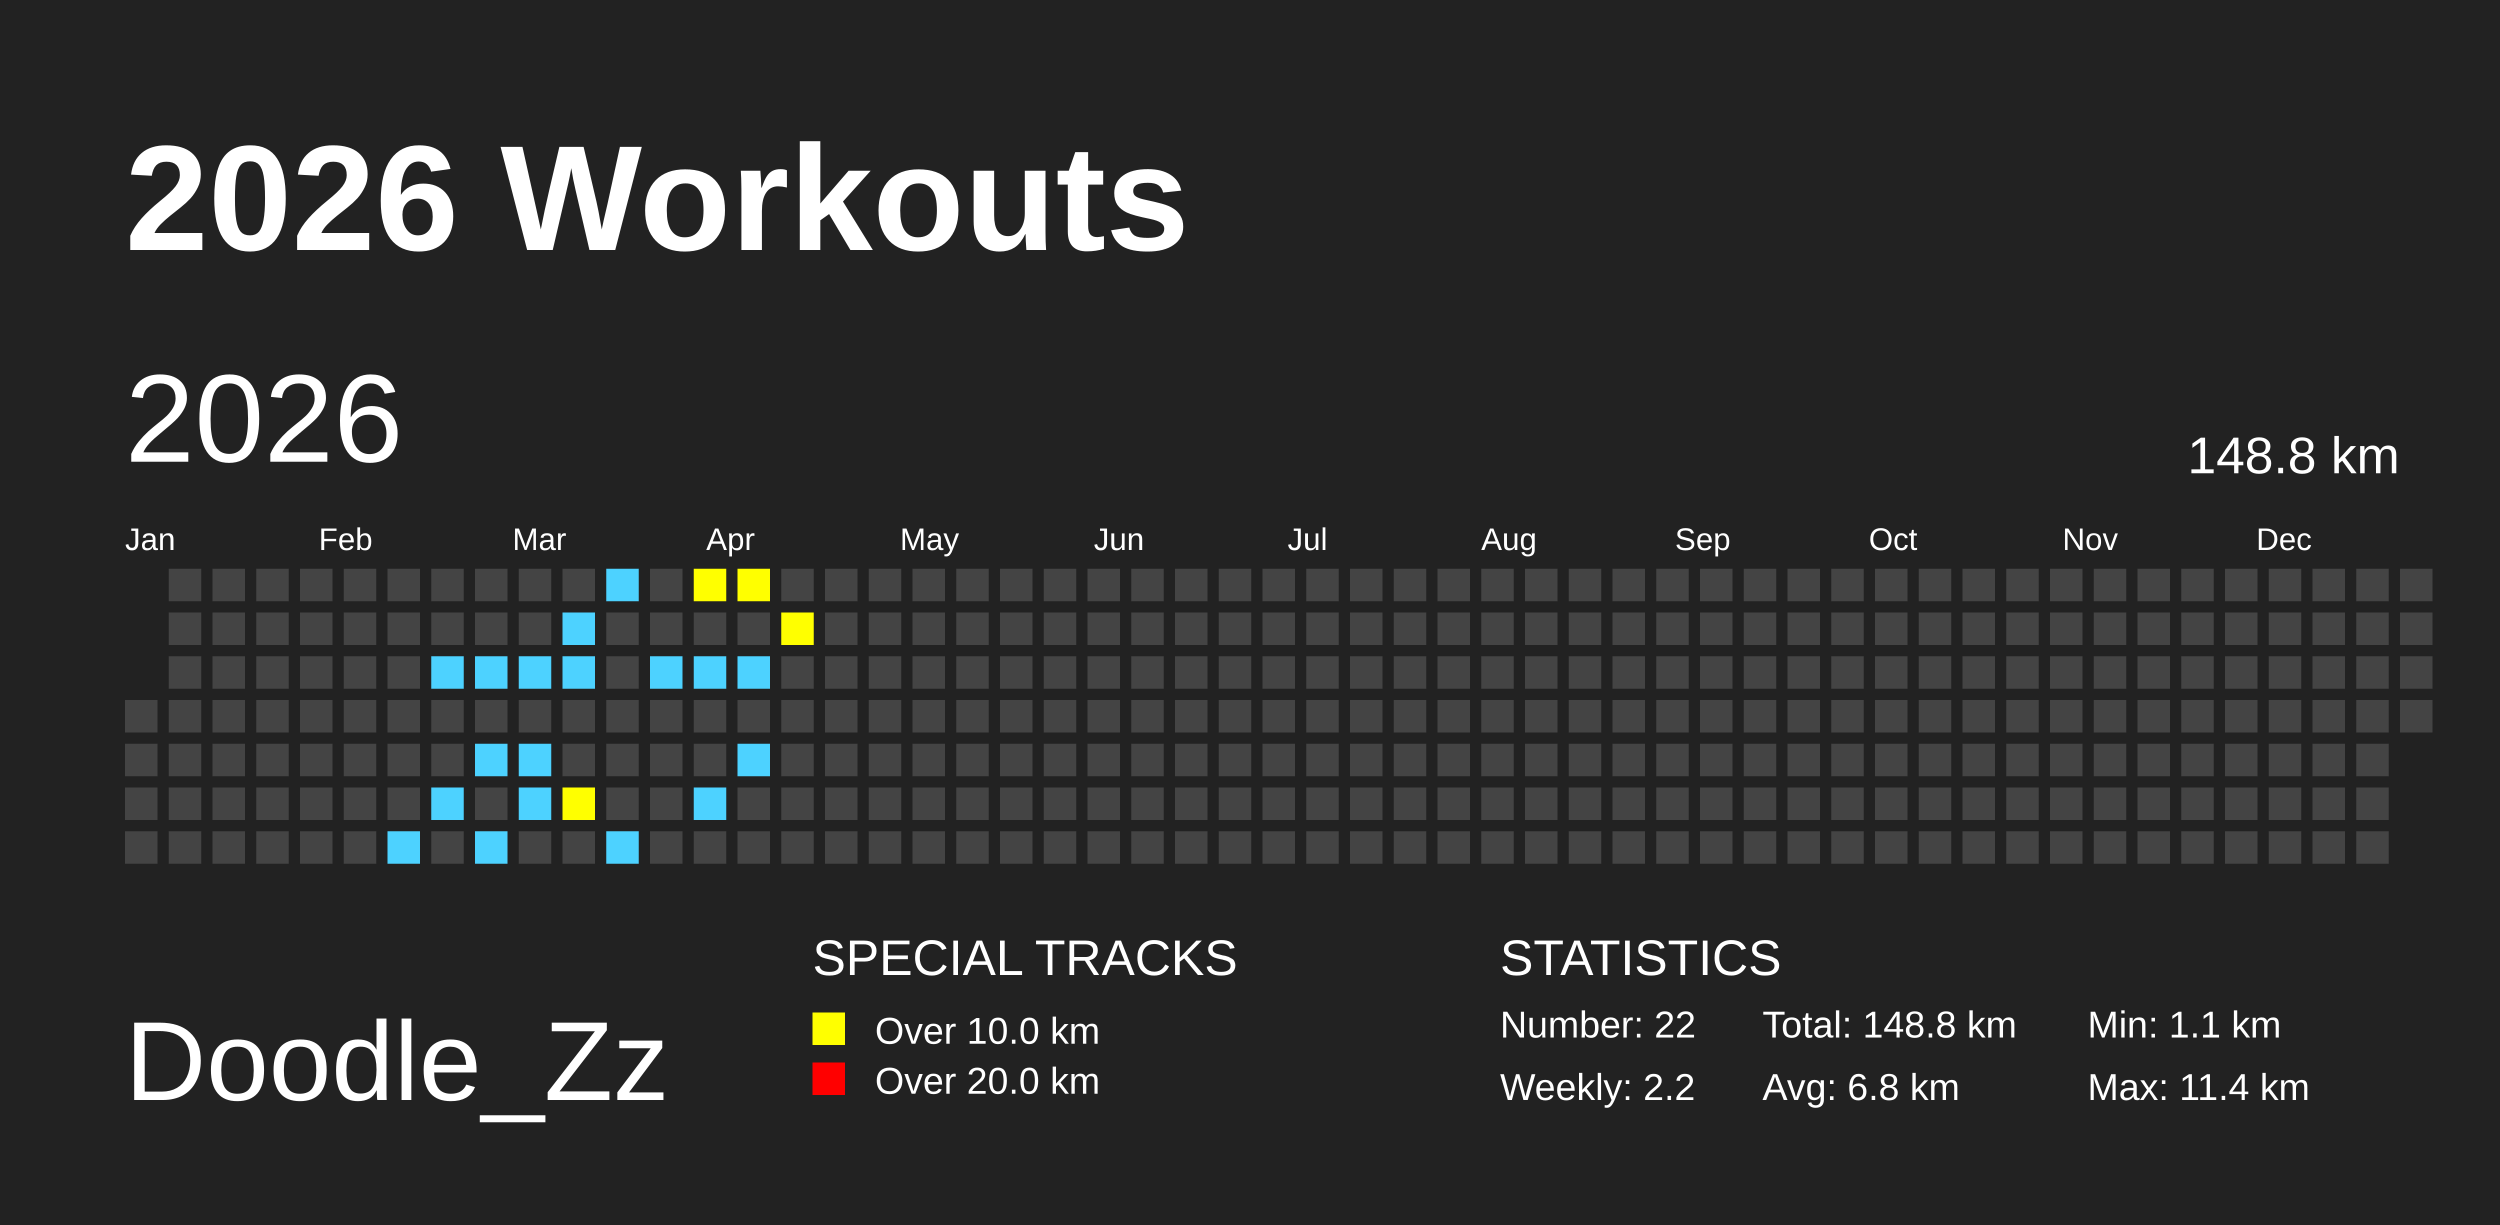
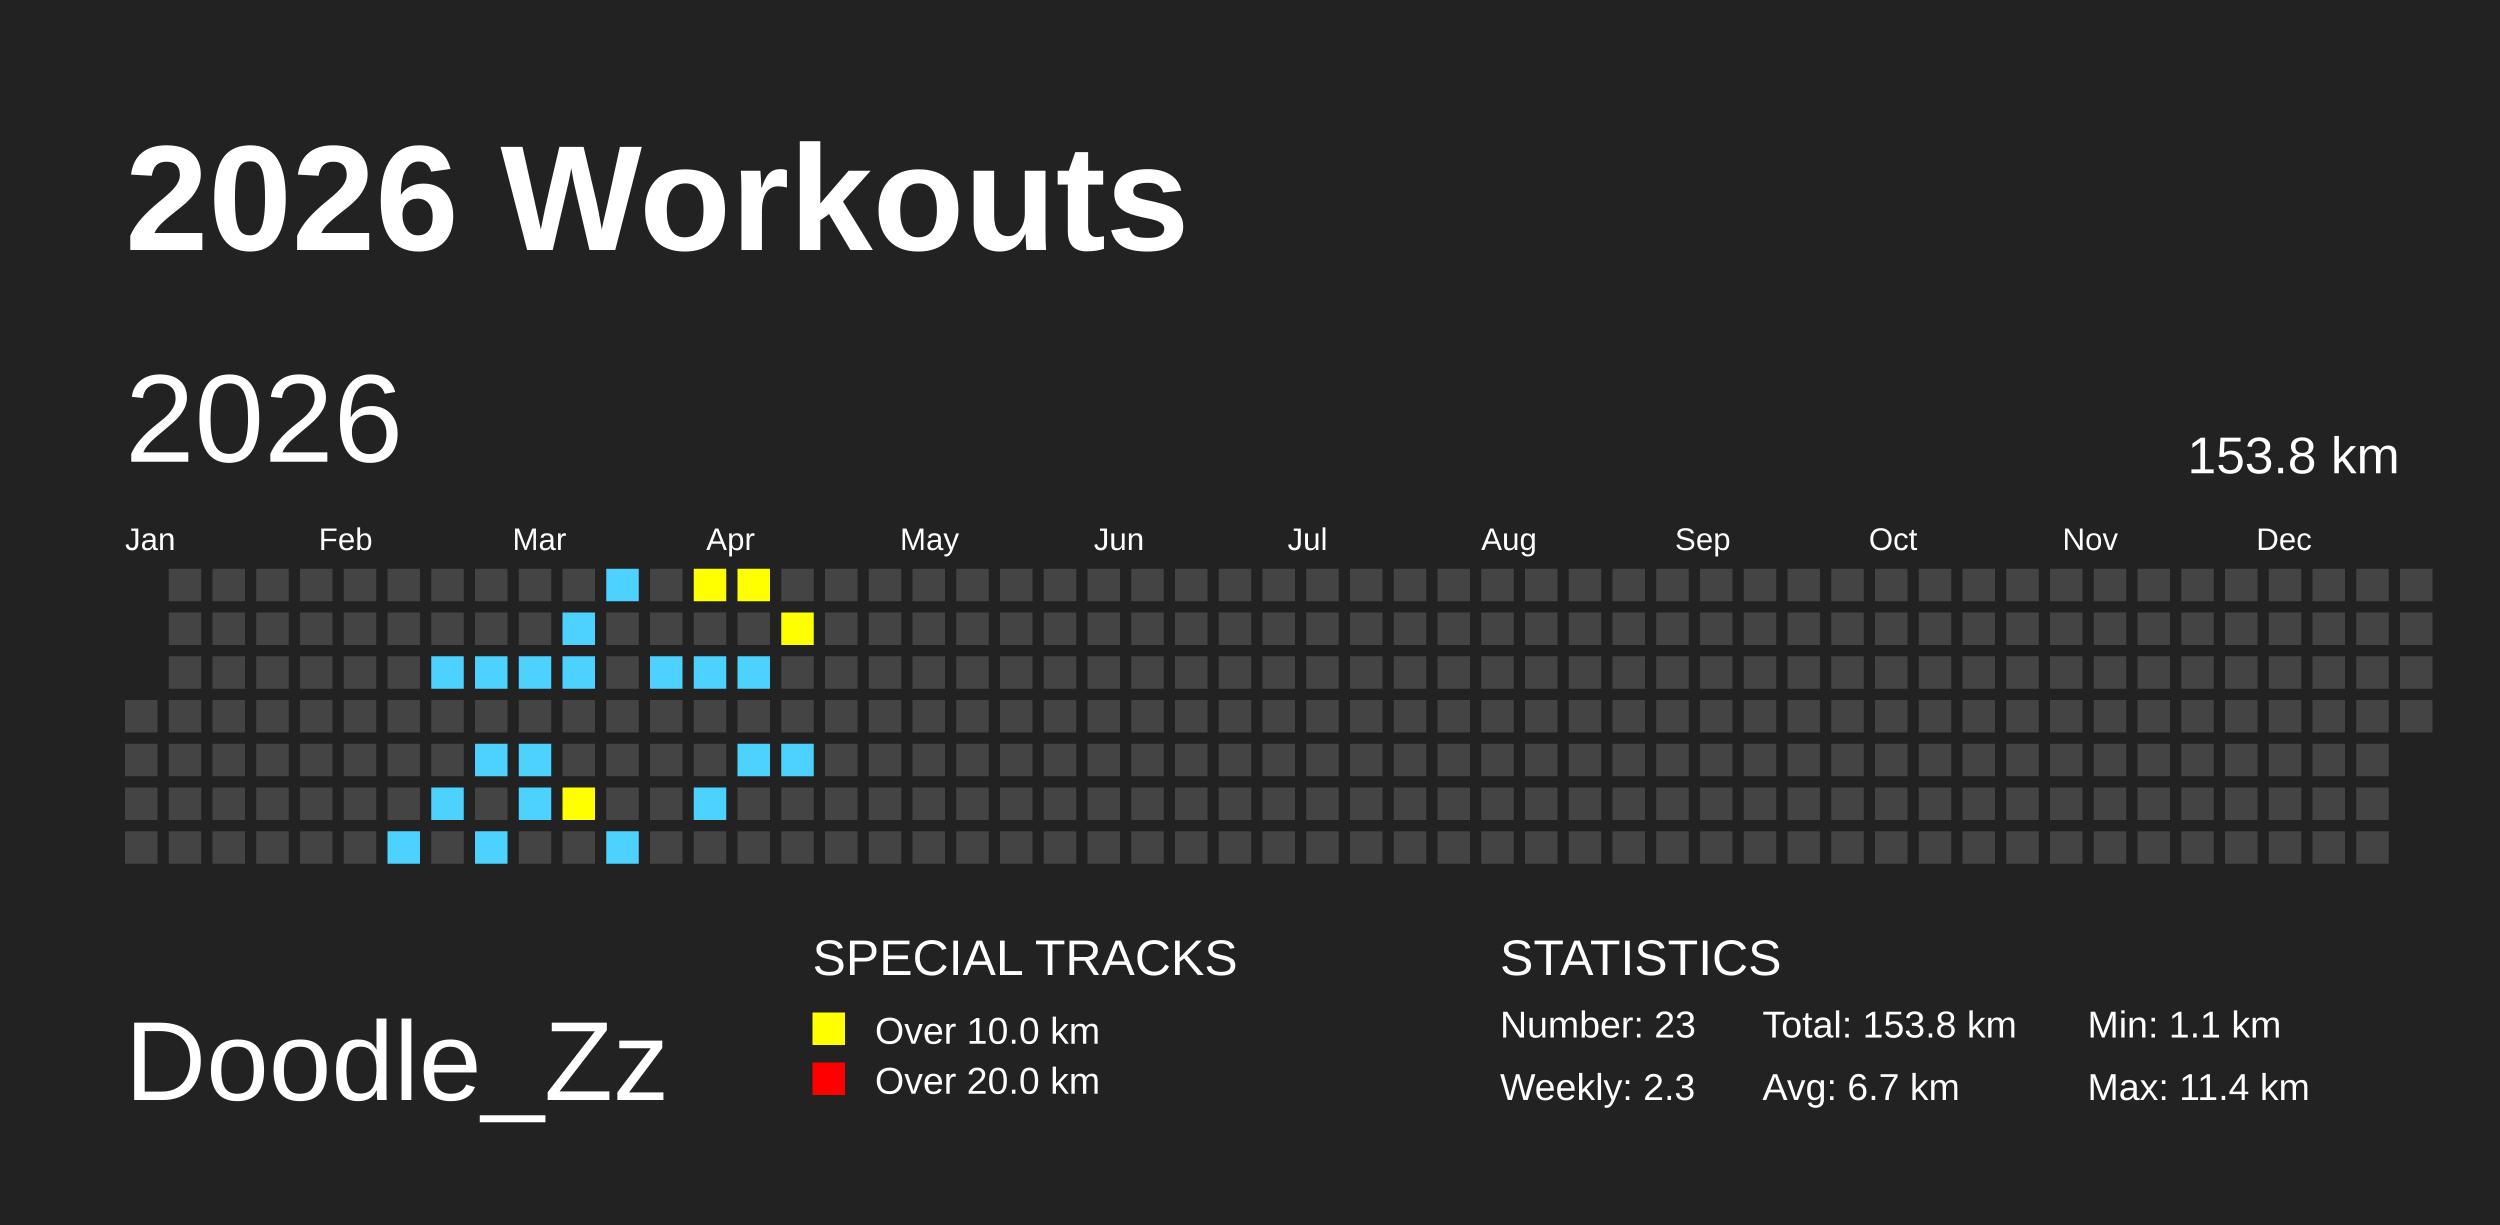
<svg xmlns="http://www.w3.org/2000/svg" baseProfile="full" height="98mm" version="1.1" viewBox="0,0,200,98" width="200mm">
  <defs />
  <rect fill="#222222" height="98" width="200" x="0" y="0" />
  <text fill="#FFFFFF" style="font-size:12px; font-family:Arial; font-weight:bold;" x="10" y="20">2026 Workouts</text>
  <text fill="#FFFFFF" style="font-size:9px; font-family:Arial" x="10" y="88">Doodle_Zz</text>
  <text fill="#FFFFFF" style="font-size:4px; font-family:Arial" x="65" y="78">SPECIAL TRACKS</text>
  <rect fill="yellow" height="2.6" width="2.6" x="65" y="81" />
  <text fill="#FFFFFF" style="font-size:3px; font-family:Arial" x="70" y="83.5">Over 10.0 km</text>
  <rect fill="red" height="2.6" width="2.6" x="65" y="85" />
  <text fill="#FFFFFF" style="font-size:3px; font-family:Arial" x="70" y="87.5">Over 20.0 km</text>
  <text fill="#FFFFFF" style="font-size:4px; font-family:Arial" x="120" y="78">STATISTICS</text>
-   <text fill="#FFFFFF" style="font-size:3px; font-family:Arial" x="120" y="83">Number: 22</text>
-   <text fill="#FFFFFF" style="font-size:3px; font-family:Arial" x="120" y="88">Weekly: 2.2</text>
-   <text fill="#FFFFFF" style="font-size:3px; font-family:Arial" x="141" y="83">Total: 148.8 km</text>
-   <text fill="#FFFFFF" style="font-size:3px; font-family:Arial" x="141" y="88">Avg: 6.8 km</text>
+   <text fill="#FFFFFF" style="font-size:3px; font-family:Arial" x="120" y="83">Number: 23</text>
+   <text fill="#FFFFFF" style="font-size:3px; font-family:Arial" x="120" y="88">Weekly: 2.3</text>
+   <text fill="#FFFFFF" style="font-size:3px; font-family:Arial" x="141" y="83">Total: 153.8 km</text>
+   <text fill="#FFFFFF" style="font-size:3px; font-family:Arial" x="141" y="88">Avg: 6.7 km</text>
  <text fill="#FFFFFF" style="font-size:3px; font-family:Arial" x="167" y="83">Min: 1.1 km</text>
  <text fill="#FFFFFF" style="font-size:3px; font-family:Arial" x="167" y="88">Max: 11.4 km</text>
  <text dominant-baseline="hanging" fill="#FFFFFF" style="font-size:10.0px; font-family:Arial;" x="10" y="30">2026</text>
-   <text dominant-baseline="hanging" fill="#FFFFFF" style="font-size:4.125px; font-family:Arial;" x="175" y="35">148.8 km</text>
+   <text dominant-baseline="hanging" fill="#FFFFFF" style="font-size:4.125px; font-family:Arial;" x="175" y="35">153.8 km</text>
  <text fill="#FFFFFF" style="font-size:2.5px; font-family:Arial" x="10.0" y="44">Jan</text>
  <text fill="#FFFFFF" style="font-size:2.5px; font-family:Arial" x="25.5" y="44">Feb</text>
  <text fill="#FFFFFF" style="font-size:2.5px; font-family:Arial" x="41.0" y="44">Mar</text>
  <text fill="#FFFFFF" style="font-size:2.5px; font-family:Arial" x="56.5" y="44">Apr</text>
  <text fill="#FFFFFF" style="font-size:2.5px; font-family:Arial" x="72.0" y="44">May</text>
  <text fill="#FFFFFF" style="font-size:2.5px; font-family:Arial" x="87.5" y="44">Jun</text>
  <text fill="#FFFFFF" style="font-size:2.5px; font-family:Arial" x="103.0" y="44">Jul</text>
  <text fill="#FFFFFF" style="font-size:2.5px; font-family:Arial" x="118.5" y="44">Aug</text>
  <text fill="#FFFFFF" style="font-size:2.5px; font-family:Arial" x="134.0" y="44">Sep</text>
  <text fill="#FFFFFF" style="font-size:2.5px; font-family:Arial" x="149.5" y="44">Oct</text>
  <text fill="#FFFFFF" style="font-size:2.5px; font-family:Arial" x="165.0" y="44">Nov</text>
  <text fill="#FFFFFF" style="font-size:2.5px; font-family:Arial" x="180.5" y="44">Dec</text>
  <rect fill="#444444" height="2.6" width="2.6" x="10.0" y="56.0" />
  <rect fill="#444444" height="2.6" width="2.6" x="10.0" y="59.5" />
  <rect fill="#444444" height="2.6" width="2.6" x="10.0" y="63.0" />
  <rect fill="#444444" height="2.6" width="2.6" x="10.0" y="66.5" />
  <rect fill="#444444" height="2.6" width="2.6" x="13.5" y="45.5" />
  <rect fill="#444444" height="2.6" width="2.6" x="13.5" y="49.0" />
  <rect fill="#444444" height="2.6" width="2.6" x="13.5" y="52.5" />
  <rect fill="#444444" height="2.6" width="2.6" x="13.5" y="56.0" />
  <rect fill="#444444" height="2.6" width="2.6" x="13.5" y="59.5" />
  <rect fill="#444444" height="2.6" width="2.6" x="13.5" y="63.0" />
  <rect fill="#444444" height="2.6" width="2.6" x="13.5" y="66.5" />
  <rect fill="#444444" height="2.6" width="2.6" x="17.0" y="45.5" />
  <rect fill="#444444" height="2.6" width="2.6" x="17.0" y="49.0" />
  <rect fill="#444444" height="2.6" width="2.6" x="17.0" y="52.5" />
  <rect fill="#444444" height="2.6" width="2.6" x="17.0" y="56.0" />
  <rect fill="#444444" height="2.6" width="2.6" x="17.0" y="59.5" />
  <rect fill="#444444" height="2.6" width="2.6" x="17.0" y="63.0" />
  <rect fill="#444444" height="2.6" width="2.6" x="17.0" y="66.5" />
  <rect fill="#444444" height="2.6" width="2.6" x="20.5" y="45.5" />
  <rect fill="#444444" height="2.6" width="2.6" x="20.5" y="49.0" />
  <rect fill="#444444" height="2.6" width="2.6" x="20.5" y="52.5" />
  <rect fill="#444444" height="2.6" width="2.6" x="20.5" y="56.0" />
  <rect fill="#444444" height="2.6" width="2.6" x="20.5" y="59.5" />
  <rect fill="#444444" height="2.6" width="2.6" x="20.5" y="63.0" />
  <rect fill="#444444" height="2.6" width="2.6" x="20.5" y="66.5" />
  <rect fill="#444444" height="2.6" width="2.6" x="24.0" y="45.5" />
  <rect fill="#444444" height="2.6" width="2.6" x="24.0" y="49.0" />
  <rect fill="#444444" height="2.6" width="2.6" x="24.0" y="52.5" />
  <rect fill="#444444" height="2.6" width="2.6" x="24.0" y="56.0" />
  <rect fill="#444444" height="2.6" width="2.6" x="24.0" y="59.5" />
  <rect fill="#444444" height="2.6" width="2.6" x="24.0" y="63.0" />
  <rect fill="#444444" height="2.6" width="2.6" x="24.0" y="66.5" />
  <rect fill="#444444" height="2.6" width="2.6" x="27.5" y="45.5" />
  <rect fill="#444444" height="2.6" width="2.6" x="27.5" y="49.0" />
  <rect fill="#444444" height="2.6" width="2.6" x="27.5" y="52.5" />
  <rect fill="#444444" height="2.6" width="2.6" x="27.5" y="56.0" />
  <rect fill="#444444" height="2.6" width="2.6" x="27.5" y="59.5" />
  <rect fill="#444444" height="2.6" width="2.6" x="27.5" y="63.0" />
  <rect fill="#444444" height="2.6" width="2.6" x="27.5" y="66.5" />
  <rect fill="#444444" height="2.6" width="2.6" x="31.0" y="45.5" />
  <rect fill="#444444" height="2.6" width="2.6" x="31.0" y="49.0" />
  <rect fill="#444444" height="2.6" width="2.6" x="31.0" y="52.5" />
  <rect fill="#444444" height="2.6" width="2.6" x="31.0" y="56.0" />
  <rect fill="#444444" height="2.6" width="2.6" x="31.0" y="59.5" />
  <rect fill="#444444" height="2.6" width="2.6" x="31.0" y="63.0" />
  <rect fill="#4DD2FF" height="2.6" width="2.6" x="31.0" y="66.5" />
  <rect fill="#444444" height="2.6" width="2.6" x="34.5" y="45.5" />
  <rect fill="#444444" height="2.6" width="2.6" x="34.5" y="49.0" />
  <rect fill="#4DD2FF" height="2.6" width="2.6" x="34.5" y="52.5" />
  <rect fill="#444444" height="2.6" width="2.6" x="34.5" y="56.0" />
  <rect fill="#444444" height="2.6" width="2.6" x="34.5" y="59.5" />
  <rect fill="#4DD2FF" height="2.6" width="2.6" x="34.5" y="63.0" />
  <rect fill="#444444" height="2.6" width="2.6" x="34.5" y="66.5" />
  <rect fill="#444444" height="2.6" width="2.6" x="38.0" y="45.5" />
  <rect fill="#444444" height="2.6" width="2.6" x="38.0" y="49.0" />
  <rect fill="#4DD2FF" height="2.6" width="2.6" x="38.0" y="52.5" />
  <rect fill="#444444" height="2.6" width="2.6" x="38.0" y="56.0" />
  <rect fill="#4DD2FF" height="2.6" width="2.6" x="38.0" y="59.5" />
  <rect fill="#444444" height="2.6" width="2.6" x="38.0" y="63.0" />
  <rect fill="#4DD2FF" height="2.6" width="2.6" x="38.0" y="66.5" />
  <rect fill="#444444" height="2.6" width="2.6" x="41.5" y="45.5" />
  <rect fill="#444444" height="2.6" width="2.6" x="41.5" y="49.0" />
  <rect fill="#4DD2FF" height="2.6" width="2.6" x="41.5" y="52.5" />
  <rect fill="#444444" height="2.6" width="2.6" x="41.5" y="56.0" />
  <rect fill="#4DD2FF" height="2.6" width="2.6" x="41.5" y="59.5" />
  <rect fill="#4DD2FF" height="2.6" width="2.6" x="41.5" y="63.0" />
  <rect fill="#444444" height="2.6" width="2.6" x="41.5" y="66.5" />
  <rect fill="#444444" height="2.6" width="2.6" x="45.0" y="45.5" />
  <rect fill="#4DD2FF" height="2.6" width="2.6" x="45.0" y="49.0" />
  <rect fill="#4DD2FF" height="2.6" width="2.6" x="45.0" y="52.5" />
  <rect fill="#444444" height="2.6" width="2.6" x="45.0" y="56.0" />
  <rect fill="#444444" height="2.6" width="2.6" x="45.0" y="59.5" />
  <rect fill="yellow" height="2.6" width="2.6" x="45.0" y="63.0" />
  <rect fill="#444444" height="2.6" width="2.6" x="45.0" y="66.5" />
  <rect fill="#4DD2FF" height="2.6" width="2.6" x="48.5" y="45.5" />
  <rect fill="#444444" height="2.6" width="2.6" x="48.5" y="49.0" />
  <rect fill="#444444" height="2.6" width="2.6" x="48.5" y="52.5" />
  <rect fill="#444444" height="2.6" width="2.6" x="48.5" y="56.0" />
  <rect fill="#444444" height="2.6" width="2.6" x="48.5" y="59.5" />
  <rect fill="#444444" height="2.6" width="2.6" x="48.5" y="63.0" />
  <rect fill="#4DD2FF" height="2.6" width="2.6" x="48.5" y="66.5" />
  <rect fill="#444444" height="2.6" width="2.6" x="52.0" y="45.5" />
  <rect fill="#444444" height="2.6" width="2.6" x="52.0" y="49.0" />
  <rect fill="#4DD2FF" height="2.6" width="2.6" x="52.0" y="52.5" />
  <rect fill="#444444" height="2.6" width="2.6" x="52.0" y="56.0" />
  <rect fill="#444444" height="2.6" width="2.6" x="52.0" y="59.5" />
  <rect fill="#444444" height="2.6" width="2.6" x="52.0" y="63.0" />
  <rect fill="#444444" height="2.6" width="2.6" x="52.0" y="66.5" />
  <rect fill="yellow" height="2.6" width="2.6" x="55.5" y="45.5" />
  <rect fill="#444444" height="2.6" width="2.6" x="55.5" y="49.0" />
  <rect fill="#4DD2FF" height="2.6" width="2.6" x="55.5" y="52.5" />
  <rect fill="#444444" height="2.6" width="2.6" x="55.5" y="56.0" />
  <rect fill="#444444" height="2.6" width="2.6" x="55.5" y="59.5" />
  <rect fill="#4DD2FF" height="2.6" width="2.6" x="55.5" y="63.0" />
  <rect fill="#444444" height="2.6" width="2.6" x="55.5" y="66.5" />
  <rect fill="yellow" height="2.6" width="2.6" x="59.0" y="45.5" />
  <rect fill="#444444" height="2.6" width="2.6" x="59.0" y="49.0" />
  <rect fill="#4DD2FF" height="2.6" width="2.6" x="59.0" y="52.5" />
  <rect fill="#444444" height="2.6" width="2.6" x="59.0" y="56.0" />
  <rect fill="#4DD2FF" height="2.6" width="2.6" x="59.0" y="59.5" />
  <rect fill="#444444" height="2.6" width="2.6" x="59.0" y="63.0" />
  <rect fill="#444444" height="2.6" width="2.6" x="59.0" y="66.5" />
  <rect fill="#444444" height="2.6" width="2.6" x="62.5" y="45.5" />
  <rect fill="yellow" height="2.6" width="2.6" x="62.5" y="49.0" />
  <rect fill="#444444" height="2.6" width="2.6" x="62.5" y="52.5" />
  <rect fill="#444444" height="2.6" width="2.6" x="62.5" y="56.0" />
-   <rect fill="#444444" height="2.6" width="2.6" x="62.5" y="59.5" />
+   <rect fill="#4DD2FF" height="2.6" width="2.6" x="62.5" y="59.5" />
  <rect fill="#444444" height="2.6" width="2.6" x="62.5" y="63.0" />
  <rect fill="#444444" height="2.6" width="2.6" x="62.5" y="66.5" />
  <rect fill="#444444" height="2.6" width="2.6" x="66.0" y="45.5" />
  <rect fill="#444444" height="2.6" width="2.6" x="66.0" y="49.0" />
  <rect fill="#444444" height="2.6" width="2.6" x="66.0" y="52.5" />
  <rect fill="#444444" height="2.6" width="2.6" x="66.0" y="56.0" />
  <rect fill="#444444" height="2.6" width="2.6" x="66.0" y="59.5" />
  <rect fill="#444444" height="2.6" width="2.6" x="66.0" y="63.0" />
  <rect fill="#444444" height="2.6" width="2.6" x="66.0" y="66.5" />
  <rect fill="#444444" height="2.6" width="2.6" x="69.5" y="45.5" />
  <rect fill="#444444" height="2.6" width="2.6" x="69.5" y="49.0" />
  <rect fill="#444444" height="2.6" width="2.6" x="69.5" y="52.5" />
  <rect fill="#444444" height="2.6" width="2.6" x="69.5" y="56.0" />
  <rect fill="#444444" height="2.6" width="2.6" x="69.5" y="59.5" />
  <rect fill="#444444" height="2.6" width="2.6" x="69.5" y="63.0" />
  <rect fill="#444444" height="2.6" width="2.6" x="69.5" y="66.5" />
  <rect fill="#444444" height="2.6" width="2.6" x="73.0" y="45.5" />
  <rect fill="#444444" height="2.6" width="2.6" x="73.0" y="49.0" />
  <rect fill="#444444" height="2.6" width="2.6" x="73.0" y="52.5" />
  <rect fill="#444444" height="2.6" width="2.6" x="73.0" y="56.0" />
  <rect fill="#444444" height="2.6" width="2.6" x="73.0" y="59.5" />
  <rect fill="#444444" height="2.6" width="2.6" x="73.0" y="63.0" />
  <rect fill="#444444" height="2.6" width="2.6" x="73.0" y="66.5" />
  <rect fill="#444444" height="2.6" width="2.6" x="76.5" y="45.5" />
  <rect fill="#444444" height="2.6" width="2.6" x="76.5" y="49.0" />
  <rect fill="#444444" height="2.6" width="2.6" x="76.5" y="52.5" />
  <rect fill="#444444" height="2.6" width="2.6" x="76.5" y="56.0" />
  <rect fill="#444444" height="2.6" width="2.6" x="76.5" y="59.5" />
  <rect fill="#444444" height="2.6" width="2.6" x="76.5" y="63.0" />
  <rect fill="#444444" height="2.6" width="2.6" x="76.5" y="66.5" />
  <rect fill="#444444" height="2.6" width="2.6" x="80.0" y="45.5" />
  <rect fill="#444444" height="2.6" width="2.6" x="80.0" y="49.0" />
  <rect fill="#444444" height="2.6" width="2.6" x="80.0" y="52.5" />
  <rect fill="#444444" height="2.6" width="2.6" x="80.0" y="56.0" />
  <rect fill="#444444" height="2.6" width="2.6" x="80.0" y="59.5" />
  <rect fill="#444444" height="2.6" width="2.6" x="80.0" y="63.0" />
  <rect fill="#444444" height="2.6" width="2.6" x="80.0" y="66.5" />
  <rect fill="#444444" height="2.6" width="2.6" x="83.5" y="45.5" />
  <rect fill="#444444" height="2.6" width="2.6" x="83.5" y="49.0" />
  <rect fill="#444444" height="2.6" width="2.6" x="83.5" y="52.5" />
  <rect fill="#444444" height="2.6" width="2.6" x="83.5" y="56.0" />
  <rect fill="#444444" height="2.6" width="2.6" x="83.5" y="59.5" />
  <rect fill="#444444" height="2.6" width="2.6" x="83.5" y="63.0" />
  <rect fill="#444444" height="2.6" width="2.6" x="83.5" y="66.5" />
  <rect fill="#444444" height="2.6" width="2.6" x="87.0" y="45.5" />
  <rect fill="#444444" height="2.6" width="2.6" x="87.0" y="49.0" />
  <rect fill="#444444" height="2.6" width="2.6" x="87.0" y="52.5" />
  <rect fill="#444444" height="2.6" width="2.6" x="87.0" y="56.0" />
  <rect fill="#444444" height="2.6" width="2.6" x="87.0" y="59.5" />
  <rect fill="#444444" height="2.6" width="2.6" x="87.0" y="63.0" />
  <rect fill="#444444" height="2.6" width="2.6" x="87.0" y="66.5" />
  <rect fill="#444444" height="2.6" width="2.6" x="90.5" y="45.5" />
  <rect fill="#444444" height="2.6" width="2.6" x="90.5" y="49.0" />
  <rect fill="#444444" height="2.6" width="2.6" x="90.5" y="52.5" />
  <rect fill="#444444" height="2.6" width="2.6" x="90.5" y="56.0" />
  <rect fill="#444444" height="2.6" width="2.6" x="90.5" y="59.5" />
  <rect fill="#444444" height="2.6" width="2.6" x="90.5" y="63.0" />
  <rect fill="#444444" height="2.6" width="2.6" x="90.5" y="66.5" />
  <rect fill="#444444" height="2.6" width="2.6" x="94.0" y="45.5" />
  <rect fill="#444444" height="2.6" width="2.6" x="94.0" y="49.0" />
  <rect fill="#444444" height="2.6" width="2.6" x="94.0" y="52.5" />
  <rect fill="#444444" height="2.6" width="2.6" x="94.0" y="56.0" />
  <rect fill="#444444" height="2.6" width="2.6" x="94.0" y="59.5" />
  <rect fill="#444444" height="2.6" width="2.6" x="94.0" y="63.0" />
  <rect fill="#444444" height="2.6" width="2.6" x="94.0" y="66.5" />
  <rect fill="#444444" height="2.6" width="2.6" x="97.5" y="45.5" />
  <rect fill="#444444" height="2.6" width="2.6" x="97.5" y="49.0" />
  <rect fill="#444444" height="2.6" width="2.6" x="97.5" y="52.5" />
  <rect fill="#444444" height="2.6" width="2.6" x="97.5" y="56.0" />
  <rect fill="#444444" height="2.6" width="2.6" x="97.5" y="59.5" />
  <rect fill="#444444" height="2.6" width="2.6" x="97.5" y="63.0" />
  <rect fill="#444444" height="2.6" width="2.6" x="97.5" y="66.5" />
  <rect fill="#444444" height="2.6" width="2.6" x="101.0" y="45.5" />
  <rect fill="#444444" height="2.6" width="2.6" x="101.0" y="49.0" />
  <rect fill="#444444" height="2.6" width="2.6" x="101.0" y="52.5" />
  <rect fill="#444444" height="2.6" width="2.6" x="101.0" y="56.0" />
  <rect fill="#444444" height="2.6" width="2.6" x="101.0" y="59.5" />
  <rect fill="#444444" height="2.6" width="2.6" x="101.0" y="63.0" />
  <rect fill="#444444" height="2.6" width="2.6" x="101.0" y="66.5" />
  <rect fill="#444444" height="2.6" width="2.6" x="104.5" y="45.5" />
  <rect fill="#444444" height="2.6" width="2.6" x="104.5" y="49.0" />
  <rect fill="#444444" height="2.6" width="2.6" x="104.5" y="52.5" />
  <rect fill="#444444" height="2.6" width="2.6" x="104.5" y="56.0" />
  <rect fill="#444444" height="2.6" width="2.6" x="104.5" y="59.5" />
  <rect fill="#444444" height="2.6" width="2.6" x="104.5" y="63.0" />
  <rect fill="#444444" height="2.6" width="2.6" x="104.5" y="66.5" />
  <rect fill="#444444" height="2.6" width="2.6" x="108.0" y="45.5" />
  <rect fill="#444444" height="2.6" width="2.6" x="108.0" y="49.0" />
  <rect fill="#444444" height="2.6" width="2.6" x="108.0" y="52.5" />
  <rect fill="#444444" height="2.6" width="2.6" x="108.0" y="56.0" />
  <rect fill="#444444" height="2.6" width="2.6" x="108.0" y="59.5" />
  <rect fill="#444444" height="2.6" width="2.6" x="108.0" y="63.0" />
  <rect fill="#444444" height="2.6" width="2.6" x="108.0" y="66.5" />
  <rect fill="#444444" height="2.6" width="2.6" x="111.5" y="45.5" />
  <rect fill="#444444" height="2.6" width="2.6" x="111.5" y="49.0" />
  <rect fill="#444444" height="2.6" width="2.6" x="111.5" y="52.5" />
  <rect fill="#444444" height="2.6" width="2.6" x="111.5" y="56.0" />
  <rect fill="#444444" height="2.6" width="2.6" x="111.5" y="59.5" />
  <rect fill="#444444" height="2.6" width="2.6" x="111.5" y="63.0" />
  <rect fill="#444444" height="2.6" width="2.6" x="111.5" y="66.5" />
  <rect fill="#444444" height="2.6" width="2.6" x="115.0" y="45.5" />
  <rect fill="#444444" height="2.6" width="2.6" x="115.0" y="49.0" />
  <rect fill="#444444" height="2.6" width="2.6" x="115.0" y="52.5" />
  <rect fill="#444444" height="2.6" width="2.6" x="115.0" y="56.0" />
  <rect fill="#444444" height="2.6" width="2.6" x="115.0" y="59.5" />
  <rect fill="#444444" height="2.6" width="2.6" x="115.0" y="63.0" />
  <rect fill="#444444" height="2.6" width="2.6" x="115.0" y="66.5" />
  <rect fill="#444444" height="2.6" width="2.6" x="118.5" y="45.5" />
  <rect fill="#444444" height="2.6" width="2.6" x="118.5" y="49.0" />
  <rect fill="#444444" height="2.6" width="2.6" x="118.5" y="52.5" />
  <rect fill="#444444" height="2.6" width="2.6" x="118.5" y="56.0" />
  <rect fill="#444444" height="2.6" width="2.6" x="118.5" y="59.5" />
  <rect fill="#444444" height="2.6" width="2.6" x="118.5" y="63.0" />
  <rect fill="#444444" height="2.6" width="2.6" x="118.5" y="66.5" />
  <rect fill="#444444" height="2.6" width="2.6" x="122.0" y="45.5" />
  <rect fill="#444444" height="2.6" width="2.6" x="122.0" y="49.0" />
  <rect fill="#444444" height="2.6" width="2.6" x="122.0" y="52.5" />
  <rect fill="#444444" height="2.6" width="2.6" x="122.0" y="56.0" />
  <rect fill="#444444" height="2.6" width="2.6" x="122.0" y="59.5" />
  <rect fill="#444444" height="2.6" width="2.6" x="122.0" y="63.0" />
  <rect fill="#444444" height="2.6" width="2.6" x="122.0" y="66.5" />
  <rect fill="#444444" height="2.6" width="2.6" x="125.5" y="45.5" />
  <rect fill="#444444" height="2.6" width="2.6" x="125.5" y="49.0" />
  <rect fill="#444444" height="2.6" width="2.6" x="125.5" y="52.5" />
  <rect fill="#444444" height="2.6" width="2.6" x="125.5" y="56.0" />
  <rect fill="#444444" height="2.6" width="2.6" x="125.5" y="59.5" />
  <rect fill="#444444" height="2.6" width="2.6" x="125.5" y="63.0" />
  <rect fill="#444444" height="2.6" width="2.6" x="125.5" y="66.5" />
  <rect fill="#444444" height="2.6" width="2.6" x="129.0" y="45.5" />
  <rect fill="#444444" height="2.6" width="2.6" x="129.0" y="49.0" />
  <rect fill="#444444" height="2.6" width="2.6" x="129.0" y="52.5" />
  <rect fill="#444444" height="2.6" width="2.6" x="129.0" y="56.0" />
  <rect fill="#444444" height="2.6" width="2.6" x="129.0" y="59.5" />
  <rect fill="#444444" height="2.6" width="2.6" x="129.0" y="63.0" />
  <rect fill="#444444" height="2.6" width="2.6" x="129.0" y="66.5" />
  <rect fill="#444444" height="2.6" width="2.6" x="132.5" y="45.5" />
  <rect fill="#444444" height="2.6" width="2.6" x="132.5" y="49.0" />
  <rect fill="#444444" height="2.6" width="2.6" x="132.5" y="52.5" />
  <rect fill="#444444" height="2.6" width="2.6" x="132.5" y="56.0" />
  <rect fill="#444444" height="2.6" width="2.6" x="132.5" y="59.5" />
  <rect fill="#444444" height="2.6" width="2.6" x="132.5" y="63.0" />
  <rect fill="#444444" height="2.6" width="2.6" x="132.5" y="66.5" />
  <rect fill="#444444" height="2.6" width="2.6" x="136.0" y="45.5" />
  <rect fill="#444444" height="2.6" width="2.6" x="136.0" y="49.0" />
  <rect fill="#444444" height="2.6" width="2.6" x="136.0" y="52.5" />
  <rect fill="#444444" height="2.6" width="2.6" x="136.0" y="56.0" />
  <rect fill="#444444" height="2.6" width="2.6" x="136.0" y="59.5" />
  <rect fill="#444444" height="2.6" width="2.6" x="136.0" y="63.0" />
  <rect fill="#444444" height="2.6" width="2.6" x="136.0" y="66.5" />
  <rect fill="#444444" height="2.6" width="2.6" x="139.5" y="45.5" />
  <rect fill="#444444" height="2.6" width="2.6" x="139.5" y="49.0" />
  <rect fill="#444444" height="2.6" width="2.6" x="139.5" y="52.5" />
  <rect fill="#444444" height="2.6" width="2.6" x="139.5" y="56.0" />
  <rect fill="#444444" height="2.6" width="2.6" x="139.5" y="59.5" />
  <rect fill="#444444" height="2.6" width="2.6" x="139.5" y="63.0" />
  <rect fill="#444444" height="2.6" width="2.6" x="139.5" y="66.5" />
  <rect fill="#444444" height="2.6" width="2.6" x="143.0" y="45.5" />
  <rect fill="#444444" height="2.6" width="2.6" x="143.0" y="49.0" />
  <rect fill="#444444" height="2.6" width="2.6" x="143.0" y="52.5" />
  <rect fill="#444444" height="2.6" width="2.6" x="143.0" y="56.0" />
  <rect fill="#444444" height="2.6" width="2.6" x="143.0" y="59.5" />
  <rect fill="#444444" height="2.6" width="2.6" x="143.0" y="63.0" />
  <rect fill="#444444" height="2.6" width="2.6" x="143.0" y="66.5" />
  <rect fill="#444444" height="2.6" width="2.6" x="146.5" y="45.5" />
  <rect fill="#444444" height="2.6" width="2.6" x="146.5" y="49.0" />
  <rect fill="#444444" height="2.6" width="2.6" x="146.5" y="52.5" />
  <rect fill="#444444" height="2.6" width="2.6" x="146.5" y="56.0" />
  <rect fill="#444444" height="2.6" width="2.6" x="146.5" y="59.5" />
  <rect fill="#444444" height="2.6" width="2.6" x="146.5" y="63.0" />
  <rect fill="#444444" height="2.6" width="2.6" x="146.5" y="66.5" />
  <rect fill="#444444" height="2.6" width="2.6" x="150.0" y="45.5" />
  <rect fill="#444444" height="2.6" width="2.6" x="150.0" y="49.0" />
  <rect fill="#444444" height="2.6" width="2.6" x="150.0" y="52.5" />
  <rect fill="#444444" height="2.6" width="2.6" x="150.0" y="56.0" />
  <rect fill="#444444" height="2.6" width="2.6" x="150.0" y="59.5" />
  <rect fill="#444444" height="2.6" width="2.6" x="150.0" y="63.0" />
  <rect fill="#444444" height="2.6" width="2.6" x="150.0" y="66.5" />
  <rect fill="#444444" height="2.6" width="2.6" x="153.5" y="45.5" />
  <rect fill="#444444" height="2.6" width="2.6" x="153.5" y="49.0" />
  <rect fill="#444444" height="2.6" width="2.6" x="153.5" y="52.5" />
  <rect fill="#444444" height="2.6" width="2.6" x="153.5" y="56.0" />
  <rect fill="#444444" height="2.6" width="2.6" x="153.5" y="59.5" />
  <rect fill="#444444" height="2.6" width="2.6" x="153.5" y="63.0" />
  <rect fill="#444444" height="2.6" width="2.6" x="153.5" y="66.5" />
  <rect fill="#444444" height="2.6" width="2.6" x="157.0" y="45.5" />
  <rect fill="#444444" height="2.6" width="2.6" x="157.0" y="49.0" />
  <rect fill="#444444" height="2.6" width="2.6" x="157.0" y="52.5" />
  <rect fill="#444444" height="2.6" width="2.6" x="157.0" y="56.0" />
  <rect fill="#444444" height="2.6" width="2.6" x="157.0" y="59.5" />
  <rect fill="#444444" height="2.6" width="2.6" x="157.0" y="63.0" />
  <rect fill="#444444" height="2.6" width="2.6" x="157.0" y="66.5" />
  <rect fill="#444444" height="2.6" width="2.6" x="160.5" y="45.5" />
  <rect fill="#444444" height="2.6" width="2.6" x="160.5" y="49.0" />
  <rect fill="#444444" height="2.6" width="2.6" x="160.5" y="52.5" />
  <rect fill="#444444" height="2.6" width="2.6" x="160.5" y="56.0" />
  <rect fill="#444444" height="2.6" width="2.6" x="160.5" y="59.5" />
  <rect fill="#444444" height="2.6" width="2.6" x="160.5" y="63.0" />
  <rect fill="#444444" height="2.6" width="2.6" x="160.5" y="66.5" />
  <rect fill="#444444" height="2.6" width="2.6" x="164.0" y="45.5" />
  <rect fill="#444444" height="2.6" width="2.6" x="164.0" y="49.0" />
  <rect fill="#444444" height="2.6" width="2.6" x="164.0" y="52.5" />
  <rect fill="#444444" height="2.6" width="2.6" x="164.0" y="56.0" />
  <rect fill="#444444" height="2.6" width="2.6" x="164.0" y="59.5" />
  <rect fill="#444444" height="2.6" width="2.6" x="164.0" y="63.0" />
  <rect fill="#444444" height="2.6" width="2.6" x="164.0" y="66.5" />
  <rect fill="#444444" height="2.6" width="2.6" x="167.5" y="45.5" />
  <rect fill="#444444" height="2.6" width="2.6" x="167.5" y="49.0" />
  <rect fill="#444444" height="2.6" width="2.6" x="167.5" y="52.5" />
  <rect fill="#444444" height="2.6" width="2.6" x="167.5" y="56.0" />
  <rect fill="#444444" height="2.6" width="2.6" x="167.5" y="59.5" />
  <rect fill="#444444" height="2.6" width="2.6" x="167.5" y="63.0" />
  <rect fill="#444444" height="2.6" width="2.6" x="167.5" y="66.5" />
  <rect fill="#444444" height="2.6" width="2.6" x="171.0" y="45.5" />
  <rect fill="#444444" height="2.6" width="2.6" x="171.0" y="49.0" />
  <rect fill="#444444" height="2.6" width="2.6" x="171.0" y="52.5" />
  <rect fill="#444444" height="2.6" width="2.6" x="171.0" y="56.0" />
  <rect fill="#444444" height="2.6" width="2.6" x="171.0" y="59.5" />
  <rect fill="#444444" height="2.6" width="2.6" x="171.0" y="63.0" />
  <rect fill="#444444" height="2.6" width="2.6" x="171.0" y="66.5" />
  <rect fill="#444444" height="2.6" width="2.6" x="174.5" y="45.5" />
  <rect fill="#444444" height="2.6" width="2.6" x="174.5" y="49.0" />
  <rect fill="#444444" height="2.6" width="2.6" x="174.5" y="52.5" />
  <rect fill="#444444" height="2.6" width="2.6" x="174.5" y="56.0" />
  <rect fill="#444444" height="2.6" width="2.6" x="174.5" y="59.5" />
  <rect fill="#444444" height="2.6" width="2.6" x="174.5" y="63.0" />
  <rect fill="#444444" height="2.6" width="2.6" x="174.5" y="66.5" />
  <rect fill="#444444" height="2.6" width="2.6" x="178.0" y="45.5" />
  <rect fill="#444444" height="2.6" width="2.6" x="178.0" y="49.0" />
  <rect fill="#444444" height="2.6" width="2.6" x="178.0" y="52.5" />
  <rect fill="#444444" height="2.6" width="2.6" x="178.0" y="56.0" />
  <rect fill="#444444" height="2.6" width="2.6" x="178.0" y="59.5" />
  <rect fill="#444444" height="2.6" width="2.6" x="178.0" y="63.0" />
  <rect fill="#444444" height="2.6" width="2.6" x="178.0" y="66.5" />
  <rect fill="#444444" height="2.6" width="2.6" x="181.5" y="45.5" />
  <rect fill="#444444" height="2.6" width="2.6" x="181.5" y="49.0" />
  <rect fill="#444444" height="2.6" width="2.6" x="181.5" y="52.5" />
  <rect fill="#444444" height="2.6" width="2.6" x="181.5" y="56.0" />
  <rect fill="#444444" height="2.6" width="2.6" x="181.5" y="59.5" />
  <rect fill="#444444" height="2.6" width="2.6" x="181.5" y="63.0" />
  <rect fill="#444444" height="2.6" width="2.6" x="181.5" y="66.5" />
  <rect fill="#444444" height="2.6" width="2.6" x="185.0" y="45.5" />
  <rect fill="#444444" height="2.6" width="2.6" x="185.0" y="49.0" />
  <rect fill="#444444" height="2.6" width="2.6" x="185.0" y="52.5" />
  <rect fill="#444444" height="2.6" width="2.6" x="185.0" y="56.0" />
  <rect fill="#444444" height="2.6" width="2.6" x="185.0" y="59.5" />
  <rect fill="#444444" height="2.6" width="2.6" x="185.0" y="63.0" />
  <rect fill="#444444" height="2.6" width="2.6" x="185.0" y="66.5" />
  <rect fill="#444444" height="2.6" width="2.6" x="188.5" y="45.5" />
  <rect fill="#444444" height="2.6" width="2.6" x="188.5" y="49.0" />
  <rect fill="#444444" height="2.6" width="2.6" x="188.5" y="52.5" />
  <rect fill="#444444" height="2.6" width="2.6" x="188.5" y="56.0" />
  <rect fill="#444444" height="2.6" width="2.6" x="188.5" y="59.5" />
  <rect fill="#444444" height="2.6" width="2.6" x="188.5" y="63.0" />
  <rect fill="#444444" height="2.6" width="2.6" x="188.5" y="66.5" />
  <rect fill="#444444" height="2.6" width="2.6" x="192.0" y="45.5" />
  <rect fill="#444444" height="2.6" width="2.6" x="192.0" y="49.0" />
  <rect fill="#444444" height="2.6" width="2.6" x="192.0" y="52.5" />
  <rect fill="#444444" height="2.6" width="2.6" x="192.0" y="56.0" />
</svg>
